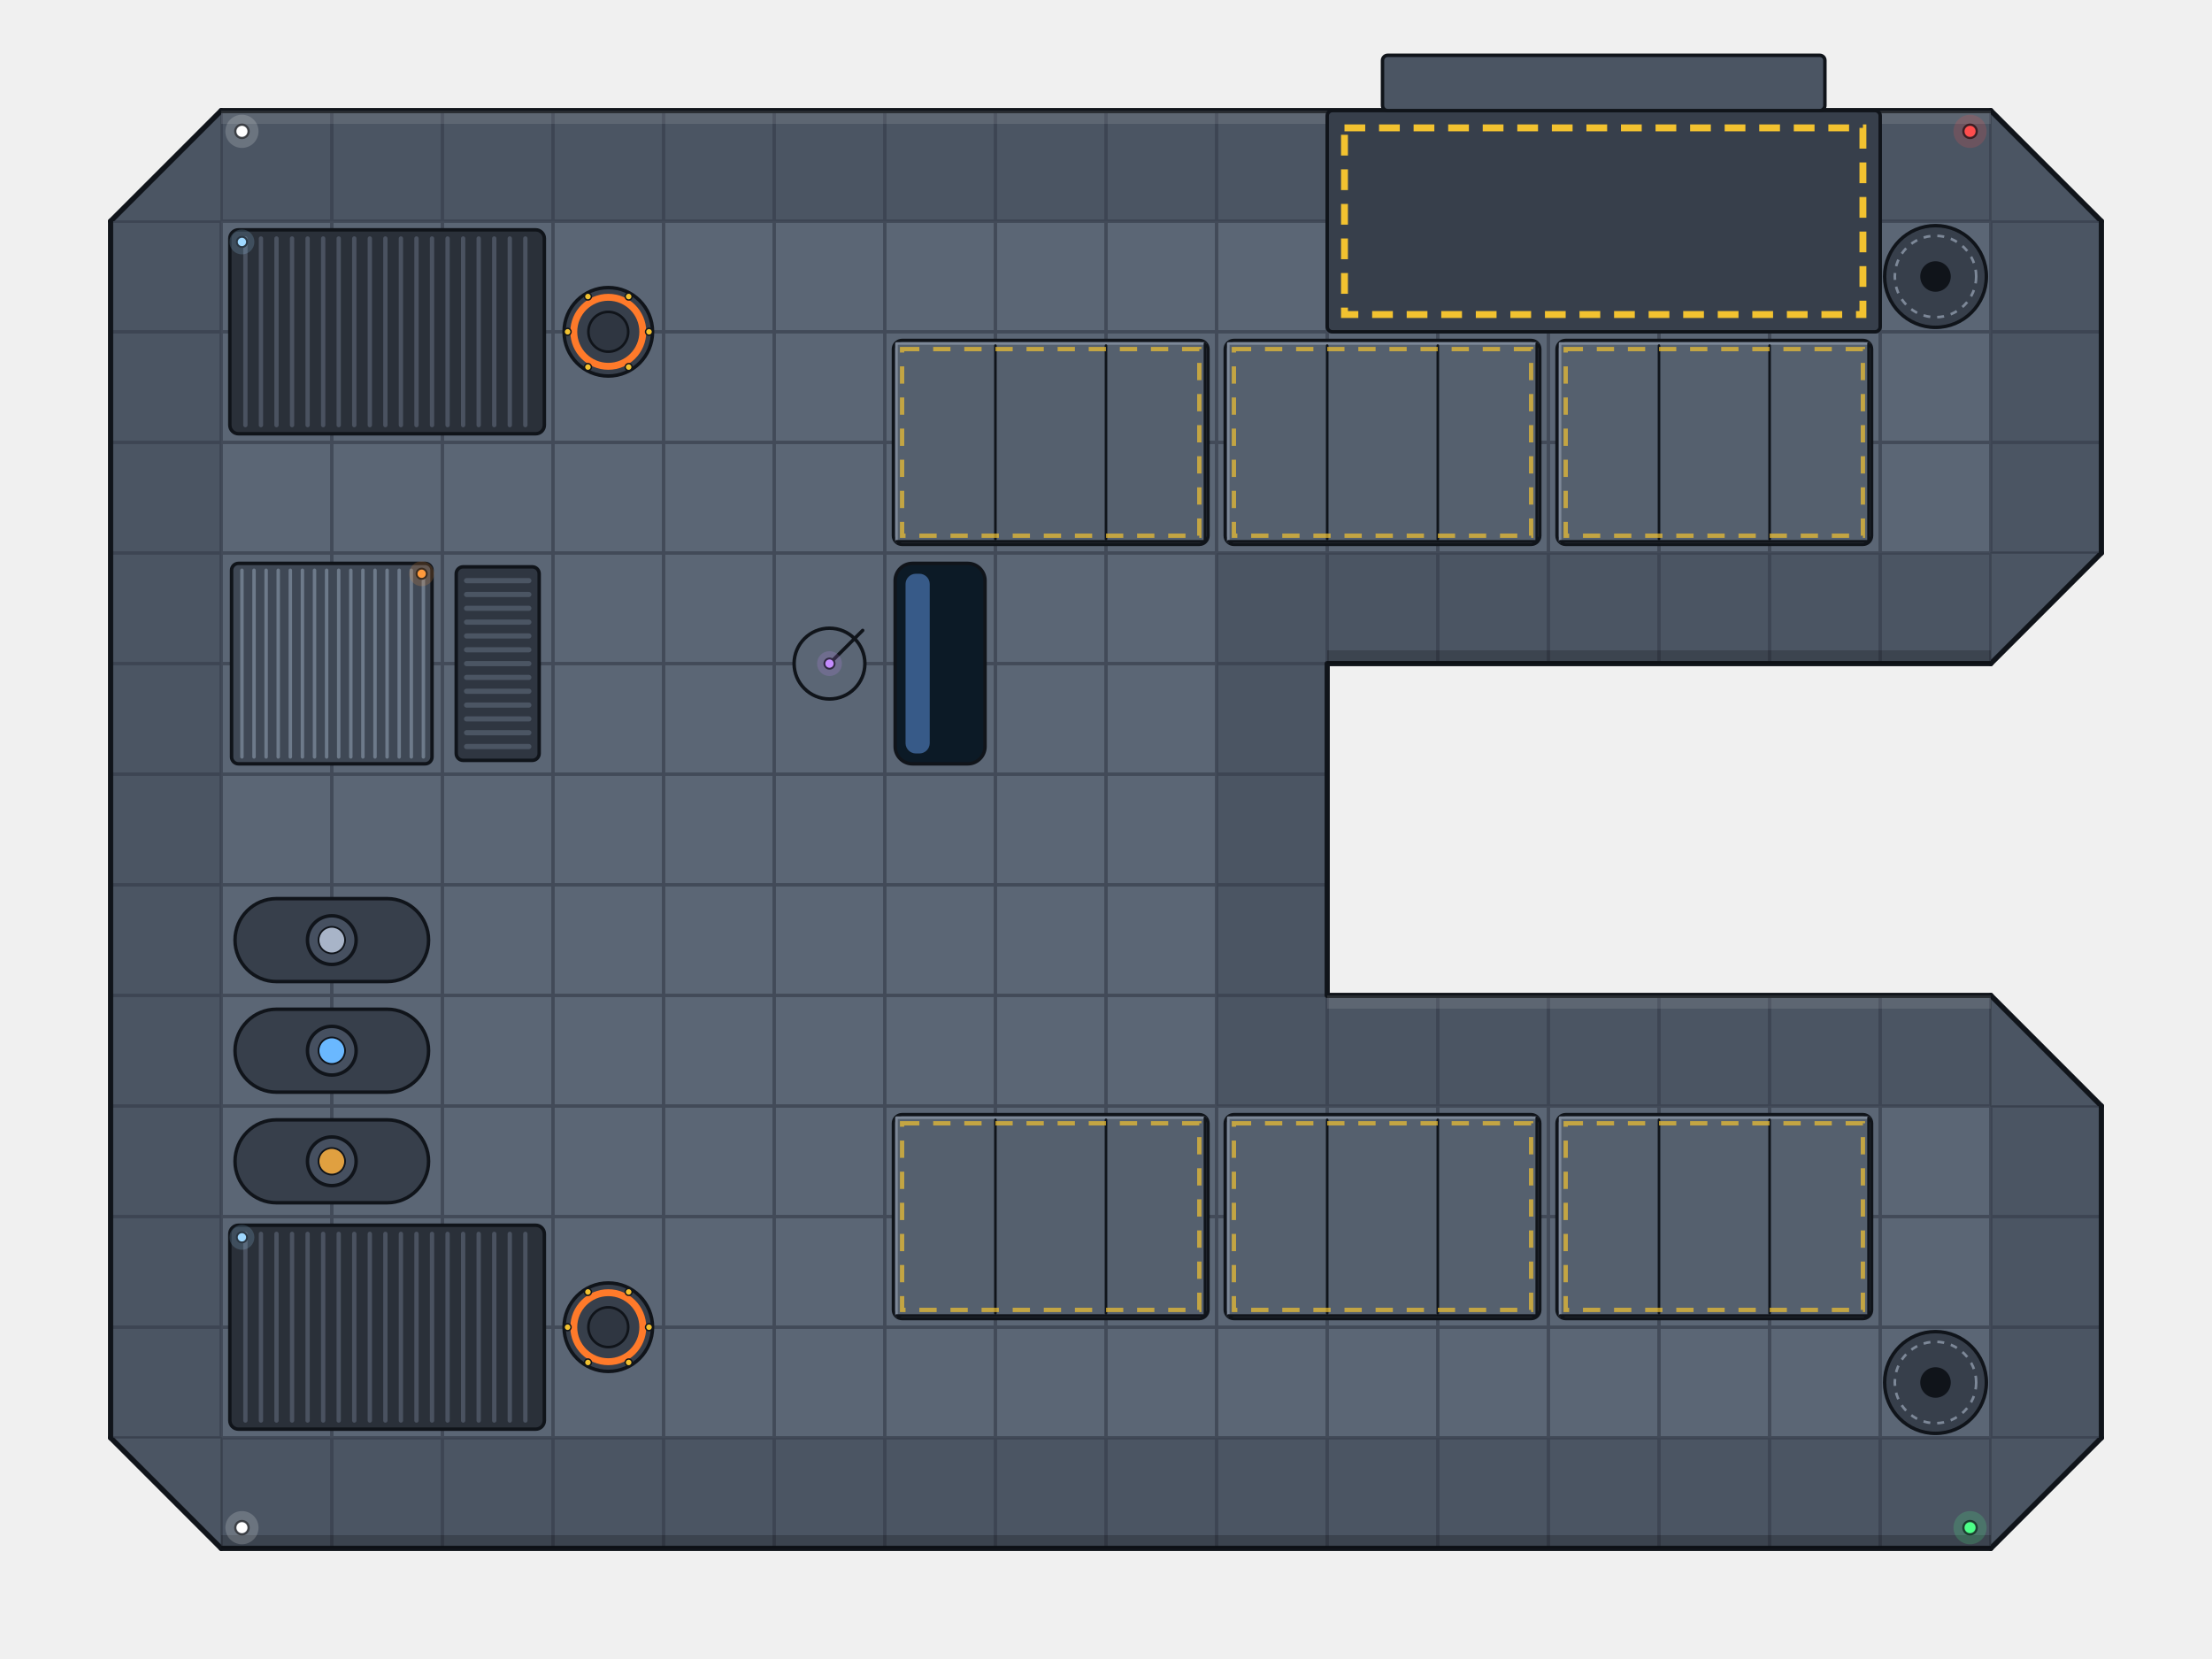
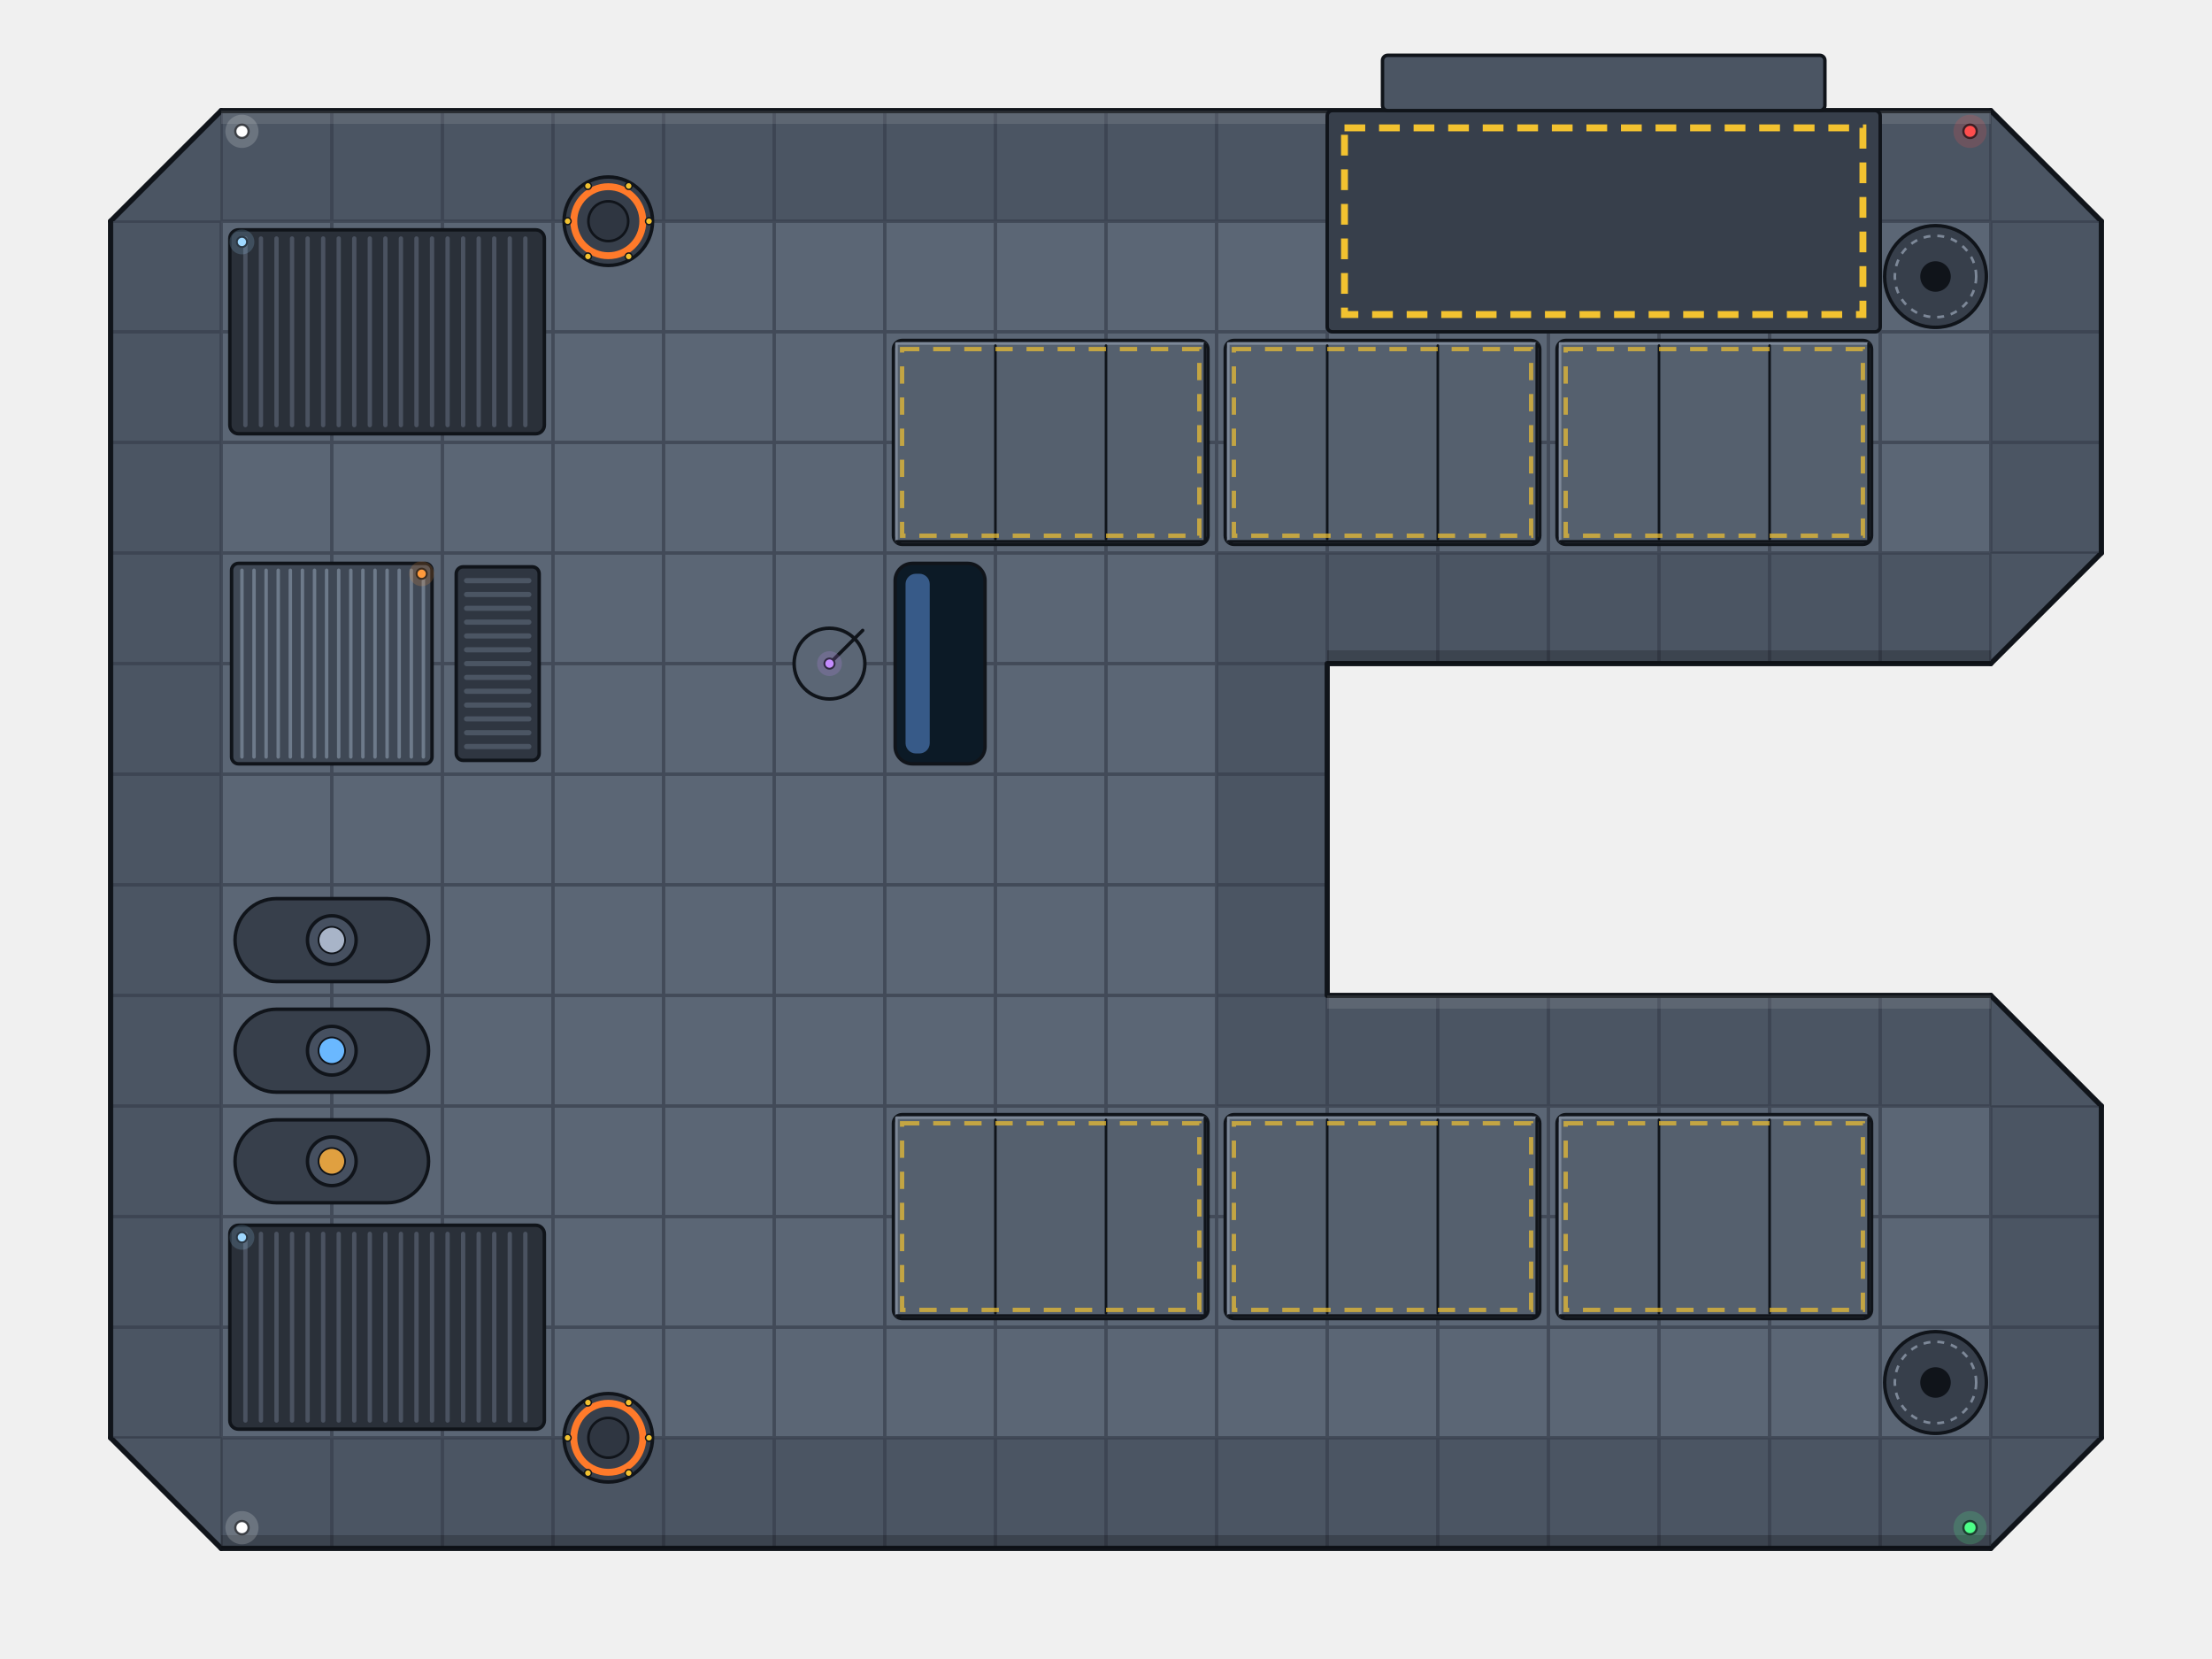
<svg xmlns="http://www.w3.org/2000/svg" width="1280" height="960" viewBox="-640 -480 1280 960">
  <g id="base">
    <rect x="192" y="-160" width="64" height="64" fill="#4b5563" />
    <rect x="-320" y="-416" width="64" height="64" fill="#4b5563" />
    <rect x="-320" y="160" width="64" height="64" fill="#5b6675" />
    <rect x="-256" y="-352" width="64" height="64" fill="#5b6675" />
    <rect x="-64" y="-416" width="64" height="64" fill="#4b5563" />
    <rect x="512" y="-224" width="64" height="64" fill="#4b5563" />
    <rect x="-256" y="224" width="64" height="64" fill="#5b6675" />
    <rect x="-64" y="160" width="64" height="64" fill="#5b6675" />
    <rect x="64" y="-32" width="64" height="64" fill="#4b5563" />
    <rect x="0" y="96" width="64" height="64" fill="#5b6675" />
    <rect x="-576" y="-96" width="64" height="64" fill="#4b5563" />
    <rect x="-448" y="-288" width="64" height="64" fill="#5b6675" />
    <polygon points="512,352 576,352 512,416" fill="#4b5563" />
    <polygon points="512,352 576,352 512,416" fill="none" stroke="#373f4b" stroke-width="1" stroke-linejoin="round" opacity="0.7" />
    <line x1="576" y1="352" x2="512" y2="416" stroke="#10141a" stroke-width="3" stroke-linecap="round" />
    <rect x="-448" y="288" width="64" height="64" fill="#5b6675" />
    <rect x="256" y="96" width="64" height="64" fill="#4b5563" />
    <rect x="-192" y="-288" width="64" height="64" fill="#5b6675" />
    <rect x="-128" y="-352" width="64" height="64" fill="#5b6675" />
    <rect x="-192" y="288" width="64" height="64" fill="#5b6675" />
    <rect x="-128" y="224" width="64" height="64" fill="#5b6675" />
    <rect x="-320" y="-288" width="64" height="64" fill="#5b6675" />
    <rect x="-384" y="-32" width="64" height="64" fill="#5b6675" />
    <rect x="-256" y="-224" width="64" height="64" fill="#5b6675" />
    <rect x="-64" y="-288" width="64" height="64" fill="#5b6675" />
    <rect x="0" y="-352" width="64" height="64" fill="#5b6675" />
    <rect x="-256" y="352" width="64" height="64" fill="#4b5563" />
    <rect x="-64" y="288" width="64" height="64" fill="#5b6675" />
    <rect x="0" y="224" width="64" height="64" fill="#5b6675" />
    <rect x="-576" y="32" width="64" height="64" fill="#4b5563" />
    <rect x="-448" y="-160" width="64" height="64" fill="#5b6675" />
    <rect x="256" y="-352" width="64" height="64" fill="#5b6675" />
    <rect x="-512" y="96" width="64" height="64" fill="#5b6675" />
    <rect x="256" y="224" width="64" height="64" fill="#5b6675" />
    <rect x="-192" y="-160" width="64" height="64" fill="#5b6675" />
    <rect x="-128" y="-224" width="64" height="64" fill="#5b6675" />
    <rect x="-128" y="352" width="64" height="64" fill="#4b5563" />
    <rect x="-384" y="96" width="64" height="64" fill="#5b6675" />
    <rect x="-256" y="-96" width="64" height="64" fill="#5b6675" />
    <rect x="-64" y="-160" width="64" height="64" fill="#5b6675" />
    <rect x="320" y="96" width="64" height="64" fill="#4b5563" />
    <rect x="0" y="-224" width="64" height="64" fill="#5b6675" />
    <polygon points="-512,-352 -576,-352 -512,-416" fill="#4b5563" />
    <polygon points="-512,-352 -576,-352 -512,-416" fill="none" stroke="#373f4b" stroke-width="1" stroke-linejoin="round" opacity="0.7" />
    <line x1="-576" y1="-352" x2="-512" y2="-416" stroke="#10141a" stroke-width="3" stroke-linecap="round" />
    <rect x="128" y="-416" width="64" height="64" fill="#5b6675" />
    <rect x="0" y="352" width="64" height="64" fill="#4b5563" />
    <rect x="-576" y="160" width="64" height="64" fill="#4b5563" />
    <rect x="128" y="160" width="64" height="64" fill="#5b6675" />
    <rect x="256" y="-224" width="64" height="64" fill="#5b6675" />
    <rect x="384" y="-416" width="64" height="64" fill="#5b6675" />
    <rect x="-512" y="224" width="64" height="64" fill="#5b6675" />
    <rect x="384" y="160" width="64" height="64" fill="#5b6675" />
    <rect x="-192" y="-32" width="64" height="64" fill="#5b6675" />
    <rect x="448" y="96" width="64" height="64" fill="#4b5563" />
    <rect x="-128" y="-96" width="64" height="64" fill="#5b6675" />
    <rect x="256" y="352" width="64" height="64" fill="#4b5563" />
    <rect x="-384" y="-352" width="64" height="64" fill="#5b6675" />
    <polygon points="512,-352 576,-352 512,-416" fill="#4b5563" />
    <polygon points="512,-352 576,-352 512,-416" fill="none" stroke="#373f4b" stroke-width="1" stroke-linejoin="round" opacity="0.7" />
    <line x1="576" y1="-352" x2="512" y2="-416" stroke="#10141a" stroke-width="3" stroke-linecap="round" />
    <rect x="320" y="-352" width="64" height="64" fill="#5b6675" />
    <rect x="-384" y="224" width="64" height="64" fill="#5b6675" />
    <rect x="-256" y="32" width="64" height="64" fill="#5b6675" />
    <rect x="512" y="160" width="64" height="64" fill="#4b5563" />
    <rect x="320" y="224" width="64" height="64" fill="#5b6675" />
    <rect x="0" y="-96" width="64" height="64" fill="#5b6675" />
    <rect x="-576" y="-288" width="64" height="64" fill="#4b5563" />
    <rect x="128" y="-288" width="64" height="64" fill="#5b6675" />
    <rect x="-512" y="-224" width="64" height="64" fill="#5b6675" />
    <rect x="384" y="-288" width="64" height="64" fill="#5b6675" />
    <rect x="448" y="-352" width="64" height="64" fill="#5b6675" />
    <rect x="-512" y="352" width="64" height="64" fill="#4b5563" />
    <rect x="384" y="288" width="64" height="64" fill="#5b6675" />
    <rect x="448" y="224" width="64" height="64" fill="#5b6675" />
    <rect x="-128" y="32" width="64" height="64" fill="#5b6675" />
    <rect x="-384" y="-224" width="64" height="64" fill="#5b6675" />
    <rect x="-256" y="-416" width="64" height="64" fill="#4b5563" />
    <rect x="512" y="-288" width="64" height="64" fill="#4b5563" />
    <rect x="320" y="-224" width="64" height="64" fill="#5b6675" />
    <rect x="-384" y="352" width="64" height="64" fill="#4b5563" />
    <rect x="-256" y="160" width="64" height="64" fill="#5b6675" />
    <rect x="-320" y="288" width="64" height="64" fill="#5b6675" />
    <rect x="512" y="288" width="64" height="64" fill="#4b5563" />
    <rect x="0" y="32" width="64" height="64" fill="#5b6675" />
    <rect x="128" y="-160" width="64" height="64" fill="#4b5563" />
    <rect x="320" y="352" width="64" height="64" fill="#4b5563" />
    <rect x="64" y="96" width="64" height="64" fill="#4b5563" />
    <rect x="-512" y="-96" width="64" height="64" fill="#5b6675" />
    <rect x="384" y="-160" width="64" height="64" fill="#4b5563" />
    <rect x="-192" y="-352" width="64" height="64" fill="#5b6675" />
    <rect x="448" y="-224" width="64" height="64" fill="#5b6675" />
    <rect x="-128" y="-416" width="64" height="64" fill="#4b5563" />
    <rect x="448" y="352" width="64" height="64" fill="#4b5563" />
    <rect x="-128" y="160" width="64" height="64" fill="#5b6675" />
    <rect x="192" y="96" width="64" height="64" fill="#4b5563" />
    <rect x="-384" y="-96" width="64" height="64" fill="#5b6675" />
    <rect x="-256" y="-288" width="64" height="64" fill="#5b6675" />
    <rect x="-320" y="-160" width="64" height="64" fill="#5b6675" />
    <polygon points="512,-160 576,-160 512,-96" fill="#4b5563" />
    <polygon points="512,-160 576,-160 512,-96" fill="none" stroke="#373f4b" stroke-width="1" stroke-linejoin="round" opacity="0.7" />
    <line x1="576" y1="-160" x2="512" y2="-96" stroke="#10141a" stroke-width="3" stroke-linecap="round" />
    <rect x="0" y="-416" width="64" height="64" fill="#4b5563" />
    <rect x="-256" y="288" width="64" height="64" fill="#5b6675" />
    <rect x="0" y="160" width="64" height="64" fill="#5b6675" />
    <rect x="64" y="-352" width="64" height="64" fill="#5b6675" />
    <rect x="256" y="-416" width="64" height="64" fill="#5b6675" />
    <rect x="64" y="224" width="64" height="64" fill="#5b6675" />
    <rect x="-512" y="32" width="64" height="64" fill="#5b6675" />
    <rect x="256" y="160" width="64" height="64" fill="#5b6675" />
    <rect x="-448" y="-32" width="64" height="64" fill="#5b6675" />
    <rect x="-128" y="-288" width="64" height="64" fill="#5b6675" />
    <rect x="-128" y="288" width="64" height="64" fill="#5b6675" />
    <rect x="192" y="-352" width="64" height="64" fill="#5b6675" />
    <rect x="192" y="224" width="64" height="64" fill="#5b6675" />
    <rect x="-384" y="32" width="64" height="64" fill="#5b6675" />
    <rect x="-256" y="-160" width="64" height="64" fill="#5b6675" />
    <rect x="-320" y="-32" width="64" height="64" fill="#5b6675" />
    <rect x="0" y="-288" width="64" height="64" fill="#5b6675" />
    <rect x="-64" y="-32" width="64" height="64" fill="#5b6675" />
    <rect x="64" y="-224" width="64" height="64" fill="#5b6675" />
    <rect x="-512" y="-416" width="64" height="64" fill="#4b5563" />
    <rect x="256" y="-288" width="64" height="64" fill="#5b6675" />
    <rect x="64" y="352" width="64" height="64" fill="#4b5563" />
    <rect x="-512" y="160" width="64" height="64" fill="#5b6675" />
    <rect x="-576" y="288" width="64" height="64" fill="#4b5563" />
    <rect x="-448" y="96" width="64" height="64" fill="#5b6675" />
    <rect x="128" y="288" width="64" height="64" fill="#5b6675" />
    <rect x="-128" y="-160" width="64" height="64" fill="#5b6675" />
    <rect x="256" y="288" width="64" height="64" fill="#5b6675" />
    <rect x="-192" y="96" width="64" height="64" fill="#5b6675" />
    <rect x="192" y="-224" width="64" height="64" fill="#5b6675" />
    <rect x="-384" y="-416" width="64" height="64" fill="#4b5563" />
    <rect x="320" y="-416" width="64" height="64" fill="#5b6675" />
    <rect x="192" y="352" width="64" height="64" fill="#4b5563" />
    <rect x="-384" y="160" width="64" height="64" fill="#5b6675" />
    <rect x="-256" y="-32" width="64" height="64" fill="#5b6675" />
    <rect x="-320" y="96" width="64" height="64" fill="#5b6675" />
    <rect x="320" y="160" width="64" height="64" fill="#5b6675" />
    <rect x="-64" y="96" width="64" height="64" fill="#5b6675" />
    <rect x="64" y="-96" width="64" height="64" fill="#4b5563" />
    <rect x="-512" y="-288" width="64" height="64" fill="#5b6675" />
    <rect x="-576" y="-160" width="64" height="64" fill="#4b5563" />
    <rect x="-448" y="-352" width="64" height="64" fill="#5b6675" />
    <rect x="448" y="-416" width="64" height="64" fill="#4b5563" />
    <rect x="256" y="-160" width="64" height="64" fill="#4b5563" />
    <rect x="-512" y="288" width="64" height="64" fill="#5b6675" />
    <rect x="-448" y="224" width="64" height="64" fill="#5b6675" />
    <rect x="448" y="160" width="64" height="64" fill="#5b6675" />
    <rect x="-192" y="224" width="64" height="64" fill="#5b6675" />
    <rect x="-384" y="-288" width="64" height="64" fill="#5b6675" />
    <rect x="320" y="-288" width="64" height="64" fill="#5b6675" />
    <rect x="-320" y="-352" width="64" height="64" fill="#5b6675" />
    <rect x="-384" y="288" width="64" height="64" fill="#5b6675" />
    <rect x="320" y="288" width="64" height="64" fill="#5b6675" />
    <rect x="-320" y="224" width="64" height="64" fill="#5b6675" />
    <rect x="-64" y="-352" width="64" height="64" fill="#5b6675" />
    <rect x="-64" y="224" width="64" height="64" fill="#5b6675" />
    <rect x="64" y="32" width="64" height="64" fill="#4b5563" />
    <rect x="-512" y="-160" width="64" height="64" fill="#5b6675" />
    <rect x="-576" y="-32" width="64" height="64" fill="#4b5563" />
    <rect x="-448" y="-224" width="64" height="64" fill="#5b6675" />
    <rect x="448" y="-288" width="64" height="64" fill="#5b6675" />
    <rect x="-448" y="352" width="64" height="64" fill="#4b5563" />
    <rect x="-192" y="-224" width="64" height="64" fill="#5b6675" />
    <rect x="-192" y="352" width="64" height="64" fill="#4b5563" />
    <rect x="-384" y="-160" width="64" height="64" fill="#5b6675" />
    <rect x="320" y="-160" width="64" height="64" fill="#4b5563" />
    <rect x="-320" y="-224" width="64" height="64" fill="#5b6675" />
    <rect x="-320" y="352" width="64" height="64" fill="#4b5563" />
    <rect x="-64" y="-224" width="64" height="64" fill="#5b6675" />
    <rect x="64" y="-416" width="64" height="64" fill="#4b5563" />
    <rect x="-64" y="352" width="64" height="64" fill="#4b5563" />
    <rect x="64" y="160" width="64" height="64" fill="#5b6675" />
    <rect x="-512" y="-32" width="64" height="64" fill="#5b6675" />
    <rect x="-576" y="96" width="64" height="64" fill="#4b5563" />
    <rect x="-448" y="-96" width="64" height="64" fill="#5b6675" />
    <rect x="448" y="-160" width="64" height="64" fill="#4b5563" />
    <rect x="128" y="96" width="64" height="64" fill="#4b5563" />
    <rect x="0" y="288" width="64" height="64" fill="#5b6675" />
    <rect x="384" y="96" width="64" height="64" fill="#4b5563" />
    <rect x="-192" y="-96" width="64" height="64" fill="#5b6675" />
    <rect x="192" y="-416" width="64" height="64" fill="#5b6675" />
    <rect x="192" y="160" width="64" height="64" fill="#5b6675" />
    <rect x="-320" y="-96" width="64" height="64" fill="#5b6675" />
    <polygon points="512,160 576,160 512,96" fill="#4b5563" />
    <polygon points="512,160 576,160 512,96" fill="none" stroke="#373f4b" stroke-width="1" stroke-linejoin="round" opacity="0.7" />
    <line x1="576" y1="160" x2="512" y2="96" stroke="#10141a" stroke-width="3" stroke-linecap="round" />
    <rect x="-64" y="-96" width="64" height="64" fill="#5b6675" />
    <rect x="64" y="-288" width="64" height="64" fill="#5b6675" />
    <rect x="0" y="-160" width="64" height="64" fill="#5b6675" />
    <rect x="-576" y="-352" width="64" height="64" fill="#4b5563" />
    <rect x="128" y="-352" width="64" height="64" fill="#5b6675" />
    <rect x="64" y="288" width="64" height="64" fill="#5b6675" />
    <rect x="-576" y="224" width="64" height="64" fill="#4b5563" />
    <rect x="-448" y="32" width="64" height="64" fill="#5b6675" />
    <rect x="128" y="224" width="64" height="64" fill="#5b6675" />
    <rect x="384" y="-352" width="64" height="64" fill="#5b6675" />
    <rect x="384" y="224" width="64" height="64" fill="#5b6675" />
    <rect x="-192" y="32" width="64" height="64" fill="#5b6675" />
    <rect x="-128" y="-32" width="64" height="64" fill="#5b6675" />
    <rect x="192" y="-288" width="64" height="64" fill="#5b6675" />
    <rect x="192" y="288" width="64" height="64" fill="#5b6675" />
    <rect x="-320" y="32" width="64" height="64" fill="#5b6675" />
    <rect x="512" y="-352" width="64" height="64" fill="#4b5563" />
    <rect x="-256" y="96" width="64" height="64" fill="#5b6675" />
    <rect x="-64" y="32" width="64" height="64" fill="#5b6675" />
    <rect x="64" y="-160" width="64" height="64" fill="#4b5563" />
    <rect x="-512" y="-352" width="64" height="64" fill="#5b6675" />
    <rect x="-576" y="-224" width="64" height="64" fill="#4b5563" />
    <rect x="-448" y="-416" width="64" height="64" fill="#4b5563" />
    <rect x="128" y="-224" width="64" height="64" fill="#5b6675" />
    <rect x="0" y="-32" width="64" height="64" fill="#5b6675" />
    <rect x="512" y="224" width="64" height="64" fill="#4b5563" />
    <polygon points="-512,352 -512,416 -576,352" fill="#4b5563" />
    <polygon points="-512,352 -512,416 -576,352" fill="none" stroke="#373f4b" stroke-width="1" stroke-linejoin="round" opacity="0.7" />
    <line x1="-512" y1="416" x2="-576" y2="352" stroke="#10141a" stroke-width="3" stroke-linecap="round" />
    <rect x="-448" y="160" width="64" height="64" fill="#5b6675" />
    <rect x="128" y="352" width="64" height="64" fill="#4b5563" />
    <rect x="384" y="-224" width="64" height="64" fill="#5b6675" />
    <rect x="-192" y="-416" width="64" height="64" fill="#4b5563" />
    <rect x="384" y="352" width="64" height="64" fill="#4b5563" />
    <rect x="-192" y="160" width="64" height="64" fill="#5b6675" />
    <rect x="448" y="288" width="64" height="64" fill="#5b6675" />
    <rect x="-128" y="96" width="64" height="64" fill="#5b6675" />
    <path d="M192.5 -159.5h63v63h-63zM-319.5 -415.5h63v63h-63zM-319.5 160.5h63v63h-63zM-255.5 -351.5h63v63h-63zM-63.5 -415.5h63v63h-63zM512.5 -223.5h63v63h-63zM-255.5 224.5h63v63h-63zM-63.5 160.5h63v63h-63zM64.5 -31.5h63v63h-63zM0.5 96.5h63v63h-63zM-575.5 -95.5h63v63h-63zM-447.5 -287.5h63v63h-63zM-447.5 288.5h63v63h-63zM256.5 96.5h63v63h-63zM-191.5 -287.5h63v63h-63zM-127.5 -351.5h63v63h-63zM-191.5 288.5h63v63h-63zM-127.5 224.5h63v63h-63zM-319.5 -287.5h63v63h-63zM-383.5 -31.5h63v63h-63zM-255.5 -223.5h63v63h-63zM-63.5 -287.5h63v63h-63zM0.5 -351.5h63v63h-63zM-255.5 352.5h63v63h-63zM-63.5 288.5h63v63h-63zM0.5 224.5h63v63h-63zM-575.5 32.5h63v63h-63zM-447.5 -159.5h63v63h-63zM256.5 -351.5h63v63h-63zM-511.5 96.5h63v63h-63zM256.5 224.5h63v63h-63zM-191.5 -159.5h63v63h-63zM-127.5 -223.5h63v63h-63zM-127.5 352.5h63v63h-63zM-383.5 96.5h63v63h-63zM-255.5 -95.5h63v63h-63zM-63.5 -159.5h63v63h-63zM320.5 96.5h63v63h-63zM0.5 -223.5h63v63h-63zM128.5 -415.5h63v63h-63zM0.5 352.5h63v63h-63zM-575.5 160.5h63v63h-63zM128.5 160.5h63v63h-63zM256.5 -223.5h63v63h-63zM384.5 -415.5h63v63h-63zM-511.5 224.5h63v63h-63zM384.5 160.5h63v63h-63zM-191.5 -31.5h63v63h-63zM448.5 96.5h63v63h-63zM-127.5 -95.5h63v63h-63zM256.5 352.5h63v63h-63zM-383.5 -351.5h63v63h-63zM320.5 -351.5h63v63h-63zM-383.5 224.5h63v63h-63zM-255.5 32.5h63v63h-63zM512.5 160.5h63v63h-63zM320.5 224.5h63v63h-63zM0.5 -95.5h63v63h-63zM-575.5 -287.5h63v63h-63zM128.5 -287.5h63v63h-63zM-511.5 -223.5h63v63h-63zM384.5 -287.5h63v63h-63zM448.5 -351.5h63v63h-63zM-511.5 352.5h63v63h-63zM384.5 288.5h63v63h-63zM448.5 224.5h63v63h-63zM-127.5 32.5h63v63h-63zM-383.5 -223.5h63v63h-63zM-255.5 -415.5h63v63h-63zM512.5 -287.5h63v63h-63zM320.5 -223.5h63v63h-63zM-383.5 352.5h63v63h-63zM-255.5 160.5h63v63h-63zM-319.5 288.5h63v63h-63zM512.5 288.5h63v63h-63zM0.5 32.5h63v63h-63zM128.5 -159.5h63v63h-63zM320.5 352.5h63v63h-63zM64.5 96.5h63v63h-63zM-511.5 -95.5h63v63h-63zM384.5 -159.5h63v63h-63zM-191.5 -351.5h63v63h-63zM448.5 -223.5h63v63h-63zM-127.5 -415.5h63v63h-63zM448.5 352.5h63v63h-63zM-127.5 160.5h63v63h-63zM192.5 96.5h63v63h-63zM-383.5 -95.5h63v63h-63zM-255.5 -287.5h63v63h-63zM-319.5 -159.5h63v63h-63zM0.5 -415.5h63v63h-63zM-255.5 288.5h63v63h-63zM0.5 160.5h63v63h-63zM64.5 -351.5h63v63h-63zM256.5 -415.5h63v63h-63zM64.5 224.5h63v63h-63zM-511.5 32.5h63v63h-63zM256.5 160.5h63v63h-63zM-447.5 -31.5h63v63h-63zM-127.5 -287.5h63v63h-63zM-127.5 288.5h63v63h-63zM192.5 -351.5h63v63h-63zM192.5 224.5h63v63h-63zM-383.5 32.5h63v63h-63zM-255.5 -159.5h63v63h-63zM-319.5 -31.5h63v63h-63zM0.5 -287.5h63v63h-63zM-63.5 -31.5h63v63h-63zM64.5 -223.5h63v63h-63zM-511.5 -415.5h63v63h-63zM256.5 -287.5h63v63h-63zM64.5 352.5h63v63h-63zM-511.5 160.5h63v63h-63zM-575.5 288.5h63v63h-63zM-447.5 96.5h63v63h-63zM128.5 288.5h63v63h-63zM-127.5 -159.5h63v63h-63zM256.5 288.5h63v63h-63zM-191.5 96.5h63v63h-63zM192.5 -223.5h63v63h-63zM-383.5 -415.5h63v63h-63zM320.5 -415.5h63v63h-63zM192.5 352.5h63v63h-63zM-383.5 160.5h63v63h-63zM-255.5 -31.5h63v63h-63zM-319.5 96.5h63v63h-63zM320.5 160.5h63v63h-63zM-63.5 96.5h63v63h-63zM64.5 -95.5h63v63h-63zM-511.5 -287.5h63v63h-63zM-575.5 -159.5h63v63h-63zM-447.5 -351.5h63v63h-63zM448.5 -415.5h63v63h-63zM256.5 -159.5h63v63h-63zM-511.5 288.5h63v63h-63zM-447.5 224.5h63v63h-63zM448.5 160.5h63v63h-63zM-191.5 224.5h63v63h-63zM-383.5 -287.5h63v63h-63zM320.5 -287.5h63v63h-63zM-319.5 -351.5h63v63h-63zM-383.5 288.5h63v63h-63zM320.5 288.5h63v63h-63zM-319.5 224.5h63v63h-63zM-63.5 -351.5h63v63h-63zM-63.5 224.5h63v63h-63zM64.5 32.5h63v63h-63zM-511.5 -159.5h63v63h-63zM-575.5 -31.5h63v63h-63zM-447.5 -223.5h63v63h-63zM448.5 -287.5h63v63h-63zM-447.5 352.5h63v63h-63zM-191.5 -223.5h63v63h-63zM-191.5 352.5h63v63h-63zM-383.5 -159.5h63v63h-63zM320.5 -159.5h63v63h-63zM-319.5 -223.5h63v63h-63zM-319.5 352.5h63v63h-63zM-63.5 -223.5h63v63h-63zM64.5 -415.5h63v63h-63zM-63.5 352.5h63v63h-63zM64.5 160.5h63v63h-63zM-511.5 -31.5h63v63h-63zM-575.5 96.5h63v63h-63zM-447.5 -95.5h63v63h-63zM448.5 -159.5h63v63h-63zM128.5 96.5h63v63h-63zM0.5 288.5h63v63h-63zM384.5 96.5h63v63h-63zM-191.5 -95.5h63v63h-63zM192.5 -415.5h63v63h-63zM192.5 160.5h63v63h-63zM-319.5 -95.5h63v63h-63zM-63.5 -95.5h63v63h-63zM64.5 -287.5h63v63h-63zM0.5 -159.5h63v63h-63zM-575.5 -351.5h63v63h-63zM128.5 -351.5h63v63h-63zM64.5 288.5h63v63h-63zM-575.5 224.5h63v63h-63zM-447.5 32.5h63v63h-63zM128.5 224.5h63v63h-63zM384.5 -351.5h63v63h-63zM384.5 224.5h63v63h-63zM-191.5 32.5h63v63h-63zM-127.5 -31.5h63v63h-63zM192.5 -287.5h63v63h-63zM192.5 288.5h63v63h-63zM-319.5 32.5h63v63h-63zM512.5 -351.5h63v63h-63zM-255.5 96.5h63v63h-63zM-63.5 32.5h63v63h-63zM64.5 -159.5h63v63h-63zM-511.5 -351.5h63v63h-63zM-575.5 -223.5h63v63h-63zM-447.5 -415.5h63v63h-63zM128.5 -223.5h63v63h-63zM0.5 -31.5h63v63h-63zM512.5 224.5h63v63h-63zM-447.5 160.5h63v63h-63zM128.5 352.5h63v63h-63zM384.5 -223.5h63v63h-63zM-191.5 -415.5h63v63h-63zM384.5 352.5h63v63h-63zM-191.5 160.5h63v63h-63zM448.5 288.5h63v63h-63zM-127.5 96.5h63v63h-63z" fill="none" stroke="#373f4b" stroke-width="1" opacity="0.7" />
    <path d="M192 -96L256 -96M-320 -416L-256 -416M-64 -416L0 -416M576 -224L576 -160M128 -32L128 32M-576 -96L-576 -32M256 96L320 96M-256 416L-192 416M-576 32L-576 96M-128 416L-64 416M320 96L384 96M128 -416L192 -416M0 416L64 416M-576 160L-576 224M384 -416L448 -416M448 96L512 96M256 416L320 416M576 160L576 224M-576 -288L-576 -224M-512 416L-448 416M-256 -416L-192 -416M576 -288L576 -224M-384 416L-320 416M576 288L576 352M128 -96L192 -96M320 416L384 416M384 -96L448 -96M-128 -416L-64 -416M448 416L512 416M192 96L256 96M0 -416L64 -416M256 -416L320 -416M-512 -416L-448 -416M64 416L128 416M-576 288L-576 352M-384 -416L-320 -416M320 -416L384 -416M192 416L256 416M128 -96L128 -32M-576 -160L-576 -96M448 -416L512 -416M256 -96L320 -96M128 32L128 96M-576 -32L-576 32M-448 416L-384 416M-192 416L-128 416M320 -96L384 -96M-320 416L-256 416M64 -416L128 -416M-64 416L0 416M-576 96L-576 160M448 -96L512 -96M128 96L192 96M384 96L448 96M192 -416L256 -416M-576 -352L-576 -288M-576 224L-576 288M576 -352L576 -288M-576 -224L-576 -160M-448 -416L-384 -416M576 224L576 288M128 416L192 416M-192 -416L-128 -416M384 416L448 416" fill="none" stroke="#10141a" stroke-width="3" stroke-linecap="round" />
    <path d="M-320 -416h64v7.68h-64zM-64 -416h64v7.68h-64zM256 96h64v7.68h-64zM320 96h64v7.68h-64zM128 -416h64v7.68h-64zM384 -416h64v7.68h-64zM448 96h64v7.68h-64zM-256 -416h64v7.68h-64zM-128 -416h64v7.68h-64zM192 96h64v7.68h-64zM0 -416h64v7.68h-64zM256 -416h64v7.68h-64zM-512 -416h64v7.68h-64zM-384 -416h64v7.68h-64zM320 -416h64v7.68h-64zM448 -416h64v7.68h-64zM64 -416h64v7.68h-64zM128 96h64v7.68h-64zM384 96h64v7.68h-64zM192 -416h64v7.68h-64zM-448 -416h64v7.68h-64zM-192 -416h64v7.68h-64z" fill="#ffffff" opacity="0.1" />
    <path d="M192 -103.68h64v7.68h-64zM-256 408.32h64v7.68h-64zM-128 408.32h64v7.68h-64zM0 408.32h64v7.68h-64zM256 408.32h64v7.68h-64zM-512 408.32h64v7.68h-64zM-384 408.32h64v7.68h-64zM128 -103.68h64v7.68h-64zM320 408.32h64v7.68h-64zM384 -103.68h64v7.68h-64zM448 408.32h64v7.68h-64zM64 408.32h64v7.68h-64zM192 408.32h64v7.68h-64zM256 -103.68h64v7.68h-64zM-448 408.32h64v7.68h-64zM-192 408.32h64v7.68h-64zM320 -103.68h64v7.68h-64zM-320 408.32h64v7.68h-64zM-64 408.32h64v7.68h-64zM448 -103.68h64v7.68h-64zM128 408.32h64v7.68h-64zM384 408.32h64v7.68h-64z" fill="#000000" opacity="0.2" />
-     <circle cx="-288" cy="288" r="25.6" fill="#373f4b" stroke="#10141a" stroke-width="2" />
-     <circle cx="-288" cy="288" r="19.97" fill="none" stroke="#ff7a2a" stroke-width="4" />
-     <circle cx="-288" cy="288" r="11.52" fill="#2f3641" stroke="#10141a" stroke-width="1.5" />
-     <circle cx="-264.45" cy="288" r="2" fill="#f2c230" stroke="#10141a" stroke-width="0.8" />
-     <circle cx="-276.22" cy="308.4" r="2" fill="#f2c230" stroke="#10141a" stroke-width="0.8" />
-     <circle cx="-299.78" cy="308.4" r="2" fill="#f2c230" stroke="#10141a" stroke-width="0.8" />
-     <circle cx="-311.55" cy="288" r="2" fill="#f2c230" stroke="#10141a" stroke-width="0.8" />
-     <circle cx="-299.78" cy="267.6" r="2" fill="#f2c230" stroke="#10141a" stroke-width="0.8" />
-     <circle cx="-276.22" cy="267.6" r="2" fill="#f2c230" stroke="#10141a" stroke-width="0.8" />
+     <circle cx="-288" cy="352" r="25.6" fill="#373f4b" stroke="#10141a" stroke-width="2" />
+     <circle cx="-288" cy="352" r="19.97" fill="none" stroke="#ff7a2a" stroke-width="4" />
+     <circle cx="-288" cy="352" r="11.52" fill="#2f3641" stroke="#10141a" stroke-width="1.5" />
+     <circle cx="-264.45" cy="352" r="2" fill="#f2c230" stroke="#10141a" stroke-width="0.8" />
+     <circle cx="-276.22" cy="372.4" r="2" fill="#f2c230" stroke="#10141a" stroke-width="0.8" />
+     <circle cx="-299.78" cy="372.4" r="2" fill="#f2c230" stroke="#10141a" stroke-width="0.8" />
+     <circle cx="-311.55" cy="352" r="2" fill="#f2c230" stroke="#10141a" stroke-width="0.8" />
+     <circle cx="-299.78" cy="331.6" r="2" fill="#f2c230" stroke="#10141a" stroke-width="0.8" />
+     <circle cx="-276.22" cy="331.6" r="2" fill="#f2c230" stroke="#10141a" stroke-width="0.8" />
    <rect x="-123" y="165" width="182" height="118" rx="5" fill="#55606e" stroke="#10141a" stroke-width="2" />
    <path d="M-121.25,281.25 L-121.25,166.75 L57.25,166.75" fill="none" stroke="#7d8898" stroke-width="1.5" stroke-linejoin="round" stroke-linecap="round" />
    <path d="M57.25,166.75 L57.25,281.25 L-121.25,281.25" fill="none" stroke="#10141a" stroke-width="1.5" stroke-linejoin="round" stroke-linecap="round" />
    <line x1="-64" y1="168" x2="-64" y2="280" stroke="#10141a" stroke-width="1.5" stroke-linecap="round" />
    <line x1="0" y1="168" x2="0" y2="280" stroke="#10141a" stroke-width="1.5" stroke-linecap="round" />
    <rect x="-118" y="170" width="172" height="108" fill="none" stroke="#f2c230" stroke-width="2.5" stroke-dasharray="10 8" opacity="0.7" />
    <rect x="69" y="165" width="182" height="118" rx="5" fill="#55606e" stroke="#10141a" stroke-width="2" />
    <path d="M70.75,281.25 L70.75,166.75 L249.25,166.75" fill="none" stroke="#7d8898" stroke-width="1.5" stroke-linejoin="round" stroke-linecap="round" />
    <path d="M249.25,166.75 L249.25,281.25 L70.75,281.25" fill="none" stroke="#10141a" stroke-width="1.5" stroke-linejoin="round" stroke-linecap="round" />
    <line x1="128" y1="168" x2="128" y2="280" stroke="#10141a" stroke-width="1.5" stroke-linecap="round" />
    <line x1="192" y1="168" x2="192" y2="280" stroke="#10141a" stroke-width="1.5" stroke-linecap="round" />
    <rect x="74" y="170" width="172" height="108" fill="none" stroke="#f2c230" stroke-width="2.5" stroke-dasharray="10 8" opacity="0.7" />
    <rect x="261" y="165" width="182" height="118" rx="5" fill="#55606e" stroke="#10141a" stroke-width="2" />
    <path d="M262.75,281.25 L262.75,166.75 L441.25,166.75" fill="none" stroke="#7d8898" stroke-width="1.5" stroke-linejoin="round" stroke-linecap="round" />
    <path d="M441.25,166.75 L441.25,281.25 L262.75,281.25" fill="none" stroke="#10141a" stroke-width="1.5" stroke-linejoin="round" stroke-linecap="round" />
    <line x1="320" y1="168" x2="320" y2="280" stroke="#10141a" stroke-width="1.5" stroke-linecap="round" />
    <line x1="384" y1="168" x2="384" y2="280" stroke="#10141a" stroke-width="1.5" stroke-linecap="round" />
    <rect x="266" y="170" width="172" height="108" fill="none" stroke="#f2c230" stroke-width="2.5" stroke-dasharray="10 8" opacity="0.7" />
    <rect x="-123" y="-283" width="182" height="118" rx="5" fill="#55606e" stroke="#10141a" stroke-width="2" />
    <path d="M-121.25,-166.75 L-121.25,-281.25 L57.25,-281.25" fill="none" stroke="#7d8898" stroke-width="1.5" stroke-linejoin="round" stroke-linecap="round" />
    <path d="M57.25,-281.25 L57.25,-166.75 L-121.25,-166.75" fill="none" stroke="#10141a" stroke-width="1.5" stroke-linejoin="round" stroke-linecap="round" />
    <line x1="-64" y1="-280" x2="-64" y2="-168" stroke="#10141a" stroke-width="1.5" stroke-linecap="round" />
    <line x1="0" y1="-280" x2="0" y2="-168" stroke="#10141a" stroke-width="1.5" stroke-linecap="round" />
    <rect x="-118" y="-278" width="172" height="108" fill="none" stroke="#f2c230" stroke-width="2.5" stroke-dasharray="10 8" opacity="0.7" />
    <rect x="69" y="-283" width="182" height="118" rx="5" fill="#55606e" stroke="#10141a" stroke-width="2" />
    <path d="M70.75,-166.75 L70.75,-281.25 L249.25,-281.25" fill="none" stroke="#7d8898" stroke-width="1.5" stroke-linejoin="round" stroke-linecap="round" />
    <path d="M249.25,-281.25 L249.25,-166.75 L70.75,-166.75" fill="none" stroke="#10141a" stroke-width="1.5" stroke-linejoin="round" stroke-linecap="round" />
    <line x1="128" y1="-280" x2="128" y2="-168" stroke="#10141a" stroke-width="1.5" stroke-linecap="round" />
    <line x1="192" y1="-280" x2="192" y2="-168" stroke="#10141a" stroke-width="1.5" stroke-linecap="round" />
    <rect x="74" y="-278" width="172" height="108" fill="none" stroke="#f2c230" stroke-width="2.5" stroke-dasharray="10 8" opacity="0.7" />
    <rect x="261" y="-283" width="182" height="118" rx="5" fill="#55606e" stroke="#10141a" stroke-width="2" />
    <path d="M262.75,-166.75 L262.75,-281.25 L441.25,-281.25" fill="none" stroke="#7d8898" stroke-width="1.5" stroke-linejoin="round" stroke-linecap="round" />
    <path d="M441.25,-281.25 L441.25,-166.75 L262.75,-166.75" fill="none" stroke="#10141a" stroke-width="1.5" stroke-linejoin="round" stroke-linecap="round" />
    <line x1="320" y1="-280" x2="320" y2="-168" stroke="#10141a" stroke-width="1.5" stroke-linecap="round" />
    <line x1="384" y1="-280" x2="384" y2="-168" stroke="#10141a" stroke-width="1.5" stroke-linecap="round" />
    <rect x="266" y="-278" width="172" height="108" fill="none" stroke="#f2c230" stroke-width="2.5" stroke-dasharray="10 8" opacity="0.7" />
-     <circle cx="-288" cy="-288" r="25.6" fill="#373f4b" stroke="#10141a" stroke-width="2" />
-     <circle cx="-288" cy="-288" r="19.97" fill="none" stroke="#ff7a2a" stroke-width="4" />
-     <circle cx="-288" cy="-288" r="11.52" fill="#2f3641" stroke="#10141a" stroke-width="1.5" />
-     <circle cx="-264.45" cy="-288" r="2" fill="#f2c230" stroke="#10141a" stroke-width="0.8" />
-     <circle cx="-276.22" cy="-267.6" r="2" fill="#f2c230" stroke="#10141a" stroke-width="0.8" />
-     <circle cx="-299.78" cy="-267.6" r="2" fill="#f2c230" stroke="#10141a" stroke-width="0.8" />
-     <circle cx="-311.55" cy="-288" r="2" fill="#f2c230" stroke="#10141a" stroke-width="0.8" />
-     <circle cx="-299.78" cy="-308.4" r="2" fill="#f2c230" stroke="#10141a" stroke-width="0.8" />
-     <circle cx="-276.22" cy="-308.4" r="2" fill="#f2c230" stroke="#10141a" stroke-width="0.8" />
+     <circle cx="-288" cy="-352" r="25.6" fill="#373f4b" stroke="#10141a" stroke-width="2" />
+     <circle cx="-288" cy="-352" r="19.97" fill="none" stroke="#ff7a2a" stroke-width="4" />
+     <circle cx="-288" cy="-352" r="11.52" fill="#2f3641" stroke="#10141a" stroke-width="1.5" />
+     <circle cx="-264.45" cy="-352" r="2" fill="#f2c230" stroke="#10141a" stroke-width="0.8" />
+     <circle cx="-276.22" cy="-331.6" r="2" fill="#f2c230" stroke="#10141a" stroke-width="0.8" />
+     <circle cx="-299.78" cy="-331.6" r="2" fill="#f2c230" stroke="#10141a" stroke-width="0.8" />
+     <circle cx="-311.55" cy="-352" r="2" fill="#f2c230" stroke="#10141a" stroke-width="0.8" />
+     <circle cx="-299.78" cy="-372.4" r="2" fill="#f2c230" stroke="#10141a" stroke-width="0.8" />
+     <circle cx="-276.22" cy="-372.4" r="2" fill="#f2c230" stroke="#10141a" stroke-width="0.8" />
    <rect x="-506" y="-154" width="116" height="116" rx="4" fill="#3f4855" stroke="#10141a" stroke-width="2" />
    <line x1="-500" y1="-150" x2="-500" y2="-42" stroke="#6d7a8a" stroke-width="2" stroke-linecap="round" />
    <line x1="-493" y1="-150" x2="-493" y2="-42" stroke="#6d7a8a" stroke-width="2" stroke-linecap="round" />
    <line x1="-486" y1="-150" x2="-486" y2="-42" stroke="#6d7a8a" stroke-width="2" stroke-linecap="round" />
    <line x1="-479" y1="-150" x2="-479" y2="-42" stroke="#6d7a8a" stroke-width="2" stroke-linecap="round" />
    <line x1="-472" y1="-150" x2="-472" y2="-42" stroke="#6d7a8a" stroke-width="2" stroke-linecap="round" />
    <line x1="-465" y1="-150" x2="-465" y2="-42" stroke="#6d7a8a" stroke-width="2" stroke-linecap="round" />
    <line x1="-458" y1="-150" x2="-458" y2="-42" stroke="#6d7a8a" stroke-width="2" stroke-linecap="round" />
    <line x1="-451" y1="-150" x2="-451" y2="-42" stroke="#6d7a8a" stroke-width="2" stroke-linecap="round" />
    <line x1="-444" y1="-150" x2="-444" y2="-42" stroke="#6d7a8a" stroke-width="2" stroke-linecap="round" />
    <line x1="-437" y1="-150" x2="-437" y2="-42" stroke="#6d7a8a" stroke-width="2" stroke-linecap="round" />
    <line x1="-430" y1="-150" x2="-430" y2="-42" stroke="#6d7a8a" stroke-width="2" stroke-linecap="round" />
    <line x1="-423" y1="-150" x2="-423" y2="-42" stroke="#6d7a8a" stroke-width="2" stroke-linecap="round" />
    <line x1="-416" y1="-150" x2="-416" y2="-42" stroke="#6d7a8a" stroke-width="2" stroke-linecap="round" />
    <line x1="-409" y1="-150" x2="-409" y2="-42" stroke="#6d7a8a" stroke-width="2" stroke-linecap="round" />
    <line x1="-402" y1="-150" x2="-402" y2="-42" stroke="#6d7a8a" stroke-width="2" stroke-linecap="round" />
    <line x1="-395" y1="-150" x2="-395" y2="-42" stroke="#6d7a8a" stroke-width="2" stroke-linecap="round" />
    <circle cx="-396" cy="-148" r="3" fill="#1b2028" stroke="#10141a" stroke-width="1" />
    <circle cx="480" cy="-320" r="29.44" fill="#373f4b" stroke="#10141a" stroke-width="2" />
    <circle cx="480" cy="-320" r="23.55" fill="none" stroke="#7d8898" stroke-width="1.5" stroke-dasharray="4 4" />
    <circle cx="480" cy="-320" r="8.83" fill="#10141a" />
    <circle cx="480" cy="320" r="29.44" fill="#373f4b" stroke="#10141a" stroke-width="2" />
    <circle cx="480" cy="320" r="23.55" fill="none" stroke="#7d8898" stroke-width="1.5" stroke-dasharray="4 4" />
    <circle cx="480" cy="320" r="8.83" fill="#10141a" />
    <rect x="-376" y="-152" width="48" height="112" rx="4" fill="#2f3641" stroke="#10141a" stroke-width="2" />
    <line x1="-370" y1="-144" x2="-334" y2="-144" stroke="#4b5563" stroke-width="3" stroke-linecap="round" />
    <line x1="-370" y1="-136" x2="-334" y2="-136" stroke="#4b5563" stroke-width="3" stroke-linecap="round" />
    <line x1="-370" y1="-128" x2="-334" y2="-128" stroke="#4b5563" stroke-width="3" stroke-linecap="round" />
    <line x1="-370" y1="-120" x2="-334" y2="-120" stroke="#4b5563" stroke-width="3" stroke-linecap="round" />
    <line x1="-370" y1="-112" x2="-334" y2="-112" stroke="#4b5563" stroke-width="3" stroke-linecap="round" />
    <line x1="-370" y1="-104" x2="-334" y2="-104" stroke="#4b5563" stroke-width="3" stroke-linecap="round" />
    <line x1="-370" y1="-96" x2="-334" y2="-96" stroke="#4b5563" stroke-width="3" stroke-linecap="round" />
    <line x1="-370" y1="-88" x2="-334" y2="-88" stroke="#4b5563" stroke-width="3" stroke-linecap="round" />
    <line x1="-370" y1="-80" x2="-334" y2="-80" stroke="#4b5563" stroke-width="3" stroke-linecap="round" />
    <line x1="-370" y1="-72" x2="-334" y2="-72" stroke="#4b5563" stroke-width="3" stroke-linecap="round" />
    <line x1="-370" y1="-64" x2="-334" y2="-64" stroke="#4b5563" stroke-width="3" stroke-linecap="round" />
    <line x1="-370" y1="-56" x2="-334" y2="-56" stroke="#4b5563" stroke-width="3" stroke-linecap="round" />
    <line x1="-370" y1="-48" x2="-334" y2="-48" stroke="#4b5563" stroke-width="3" stroke-linecap="round" />
    <rect x="-122" y="-154" width="52" height="116" rx="10" fill="#0c1a26" stroke="#10141a" stroke-width="2" />
    <circle cx="-160" cy="-96" r="20.48" fill="#5b6675" stroke="#10141a" stroke-width="2" />
    <line x1="-160" y1="-96" x2="-140.8" y2="-115.2" stroke="#10141a" stroke-width="2" stroke-linecap="round" />
    <circle cx="-160" cy="-96" r="3" fill="#1b2028" stroke="#10141a" stroke-width="1" />
    <rect x="128" y="-416" width="320" height="128" rx="3" fill="#373f4b" stroke="#10141a" stroke-width="2" />
    <rect x="138" y="-406" width="300" height="108" fill="none" stroke="#f2c230" stroke-width="4" stroke-dasharray="12 8" />
    <rect x="160" y="-448" width="256" height="32" rx="3" fill="#4b5563" stroke="#10141a" stroke-width="2" />
    <rect x="-504" y="168" width="112" height="48" rx="24" fill="#373f4b" stroke="#10141a" stroke-width="2" />
    <circle cx="-448" cy="192" r="14.08" fill="#465060" stroke="#10141a" stroke-width="2" />
    <circle cx="-448" cy="192" r="7.68" fill="#e0a040" stroke="#10141a" stroke-width="1" />
    <rect x="-504" y="104" width="112" height="48" rx="24" fill="#373f4b" stroke="#10141a" stroke-width="2" />
    <circle cx="-448" cy="128" r="14.08" fill="#465060" stroke="#10141a" stroke-width="2" />
    <circle cx="-448" cy="128" r="7.68" fill="#6ab8ff" stroke="#10141a" stroke-width="1" />
    <rect x="-504" y="40" width="112" height="48" rx="24" fill="#373f4b" stroke="#10141a" stroke-width="2" />
    <circle cx="-448" cy="64" r="14.08" fill="#465060" stroke="#10141a" stroke-width="2" />
    <circle cx="-448" cy="64" r="7.68" fill="#a8b4c8" stroke="#10141a" stroke-width="1" />
    <rect x="-507" y="-347" width="182" height="118" rx="5" fill="#2a3039" stroke="#10141a" stroke-width="2" />
    <line x1="-498" y1="-342" x2="-498" y2="-234" stroke="#4a5260" stroke-width="2.5" stroke-linecap="round" />
    <line x1="-489" y1="-342" x2="-489" y2="-234" stroke="#4a5260" stroke-width="2.5" stroke-linecap="round" />
    <line x1="-480" y1="-342" x2="-480" y2="-234" stroke="#4a5260" stroke-width="2.5" stroke-linecap="round" />
    <line x1="-471" y1="-342" x2="-471" y2="-234" stroke="#4a5260" stroke-width="2.5" stroke-linecap="round" />
    <line x1="-462" y1="-342" x2="-462" y2="-234" stroke="#4a5260" stroke-width="2.5" stroke-linecap="round" />
    <line x1="-453" y1="-342" x2="-453" y2="-234" stroke="#4a5260" stroke-width="2.5" stroke-linecap="round" />
    <line x1="-444" y1="-342" x2="-444" y2="-234" stroke="#4a5260" stroke-width="2.5" stroke-linecap="round" />
    <line x1="-435" y1="-342" x2="-435" y2="-234" stroke="#4a5260" stroke-width="2.5" stroke-linecap="round" />
    <line x1="-426" y1="-342" x2="-426" y2="-234" stroke="#4a5260" stroke-width="2.5" stroke-linecap="round" />
    <line x1="-417" y1="-342" x2="-417" y2="-234" stroke="#4a5260" stroke-width="2.5" stroke-linecap="round" />
    <line x1="-408" y1="-342" x2="-408" y2="-234" stroke="#4a5260" stroke-width="2.5" stroke-linecap="round" />
    <line x1="-399" y1="-342" x2="-399" y2="-234" stroke="#4a5260" stroke-width="2.5" stroke-linecap="round" />
    <line x1="-390" y1="-342" x2="-390" y2="-234" stroke="#4a5260" stroke-width="2.5" stroke-linecap="round" />
    <line x1="-381" y1="-342" x2="-381" y2="-234" stroke="#4a5260" stroke-width="2.5" stroke-linecap="round" />
    <line x1="-372" y1="-342" x2="-372" y2="-234" stroke="#4a5260" stroke-width="2.5" stroke-linecap="round" />
    <line x1="-363" y1="-342" x2="-363" y2="-234" stroke="#4a5260" stroke-width="2.5" stroke-linecap="round" />
    <line x1="-354" y1="-342" x2="-354" y2="-234" stroke="#4a5260" stroke-width="2.5" stroke-linecap="round" />
    <line x1="-345" y1="-342" x2="-345" y2="-234" stroke="#4a5260" stroke-width="2.5" stroke-linecap="round" />
    <line x1="-336" y1="-342" x2="-336" y2="-234" stroke="#4a5260" stroke-width="2.5" stroke-linecap="round" />
    <circle cx="-500" cy="-340" r="3" fill="#1b2028" stroke="#10141a" stroke-width="1" />
    <rect x="-507" y="229" width="182" height="118" rx="5" fill="#2a3039" stroke="#10141a" stroke-width="2" />
    <line x1="-498" y1="234" x2="-498" y2="342" stroke="#4a5260" stroke-width="2.5" stroke-linecap="round" />
    <line x1="-489" y1="234" x2="-489" y2="342" stroke="#4a5260" stroke-width="2.5" stroke-linecap="round" />
    <line x1="-480" y1="234" x2="-480" y2="342" stroke="#4a5260" stroke-width="2.5" stroke-linecap="round" />
    <line x1="-471" y1="234" x2="-471" y2="342" stroke="#4a5260" stroke-width="2.5" stroke-linecap="round" />
    <line x1="-462" y1="234" x2="-462" y2="342" stroke="#4a5260" stroke-width="2.5" stroke-linecap="round" />
    <line x1="-453" y1="234" x2="-453" y2="342" stroke="#4a5260" stroke-width="2.5" stroke-linecap="round" />
    <line x1="-444" y1="234" x2="-444" y2="342" stroke="#4a5260" stroke-width="2.5" stroke-linecap="round" />
    <line x1="-435" y1="234" x2="-435" y2="342" stroke="#4a5260" stroke-width="2.5" stroke-linecap="round" />
    <line x1="-426" y1="234" x2="-426" y2="342" stroke="#4a5260" stroke-width="2.5" stroke-linecap="round" />
    <line x1="-417" y1="234" x2="-417" y2="342" stroke="#4a5260" stroke-width="2.5" stroke-linecap="round" />
    <line x1="-408" y1="234" x2="-408" y2="342" stroke="#4a5260" stroke-width="2.5" stroke-linecap="round" />
    <line x1="-399" y1="234" x2="-399" y2="342" stroke="#4a5260" stroke-width="2.5" stroke-linecap="round" />
    <line x1="-390" y1="234" x2="-390" y2="342" stroke="#4a5260" stroke-width="2.5" stroke-linecap="round" />
    <line x1="-381" y1="234" x2="-381" y2="342" stroke="#4a5260" stroke-width="2.5" stroke-linecap="round" />
    <line x1="-372" y1="234" x2="-372" y2="342" stroke="#4a5260" stroke-width="2.5" stroke-linecap="round" />
    <line x1="-363" y1="234" x2="-363" y2="342" stroke="#4a5260" stroke-width="2.5" stroke-linecap="round" />
    <line x1="-354" y1="234" x2="-354" y2="342" stroke="#4a5260" stroke-width="2.5" stroke-linecap="round" />
    <line x1="-345" y1="234" x2="-345" y2="342" stroke="#4a5260" stroke-width="2.5" stroke-linecap="round" />
    <line x1="-336" y1="234" x2="-336" y2="342" stroke="#4a5260" stroke-width="2.5" stroke-linecap="round" />
    <circle cx="-500" cy="236" r="3" fill="#1b2028" stroke="#10141a" stroke-width="1" />
    <circle cx="500" cy="-404" r="4" fill="#1b2028" stroke="#10141a" stroke-width="1" />
    <circle cx="-500" cy="-404" r="4" fill="#1b2028" stroke="#10141a" stroke-width="1" />
    <circle cx="500" cy="404" r="4" fill="#1b2028" stroke="#10141a" stroke-width="1" />
    <circle cx="-500" cy="404" r="4" fill="#1b2028" stroke="#10141a" stroke-width="1" />
  </g>
  <g id="emissive">
    <g data-light="glow">
      <circle cx="-396" cy="-148" r="7.2" fill="#ff9a3c" opacity="0.18" />
      <circle cx="-396" cy="-148" r="2.4" fill="#ff9a3c" />
    </g>
    <rect x="-116" y="-148" width="14" height="104" rx="6" fill="#6aa8ff" opacity="0.45" />
    <g data-light="glow">
      <circle cx="-160" cy="-96" r="7.2" fill="#c58cff" opacity="0.18" />
      <circle cx="-160" cy="-96" r="2.4" fill="#c58cff" />
    </g>
    <g data-light="glow">
      <circle cx="-500" cy="-340" r="7.2" fill="#9fd8ff" opacity="0.18" />
      <circle cx="-500" cy="-340" r="2.4" fill="#9fd8ff" />
    </g>
    <g data-light="glow">
      <circle cx="-500" cy="236" r="7.2" fill="#9fd8ff" opacity="0.18" />
      <circle cx="-500" cy="236" r="2.4" fill="#9fd8ff" />
    </g>
    <g data-light="glow">
      <circle cx="500" cy="-404" r="9.6" fill="#ff4d4d" opacity="0.18" />
      <circle cx="500" cy="-404" r="3.2" fill="#ff4d4d" />
    </g>
    <g data-light="glow">
      <circle cx="-500" cy="-404" r="9.6" fill="#ffffff" opacity="0.18" />
      <circle cx="-500" cy="-404" r="3.2" fill="#ffffff" />
    </g>
    <g data-light="glow">
      <circle cx="500" cy="404" r="9.6" fill="#4dff88" opacity="0.18" />
      <circle cx="500" cy="404" r="3.2" fill="#4dff88" />
    </g>
    <g data-light="glow">
      <circle cx="-500" cy="404" r="9.6" fill="#ffffff" opacity="0.18" />
      <circle cx="-500" cy="404" r="3.2" fill="#ffffff" />
    </g>
  </g>
</svg>
